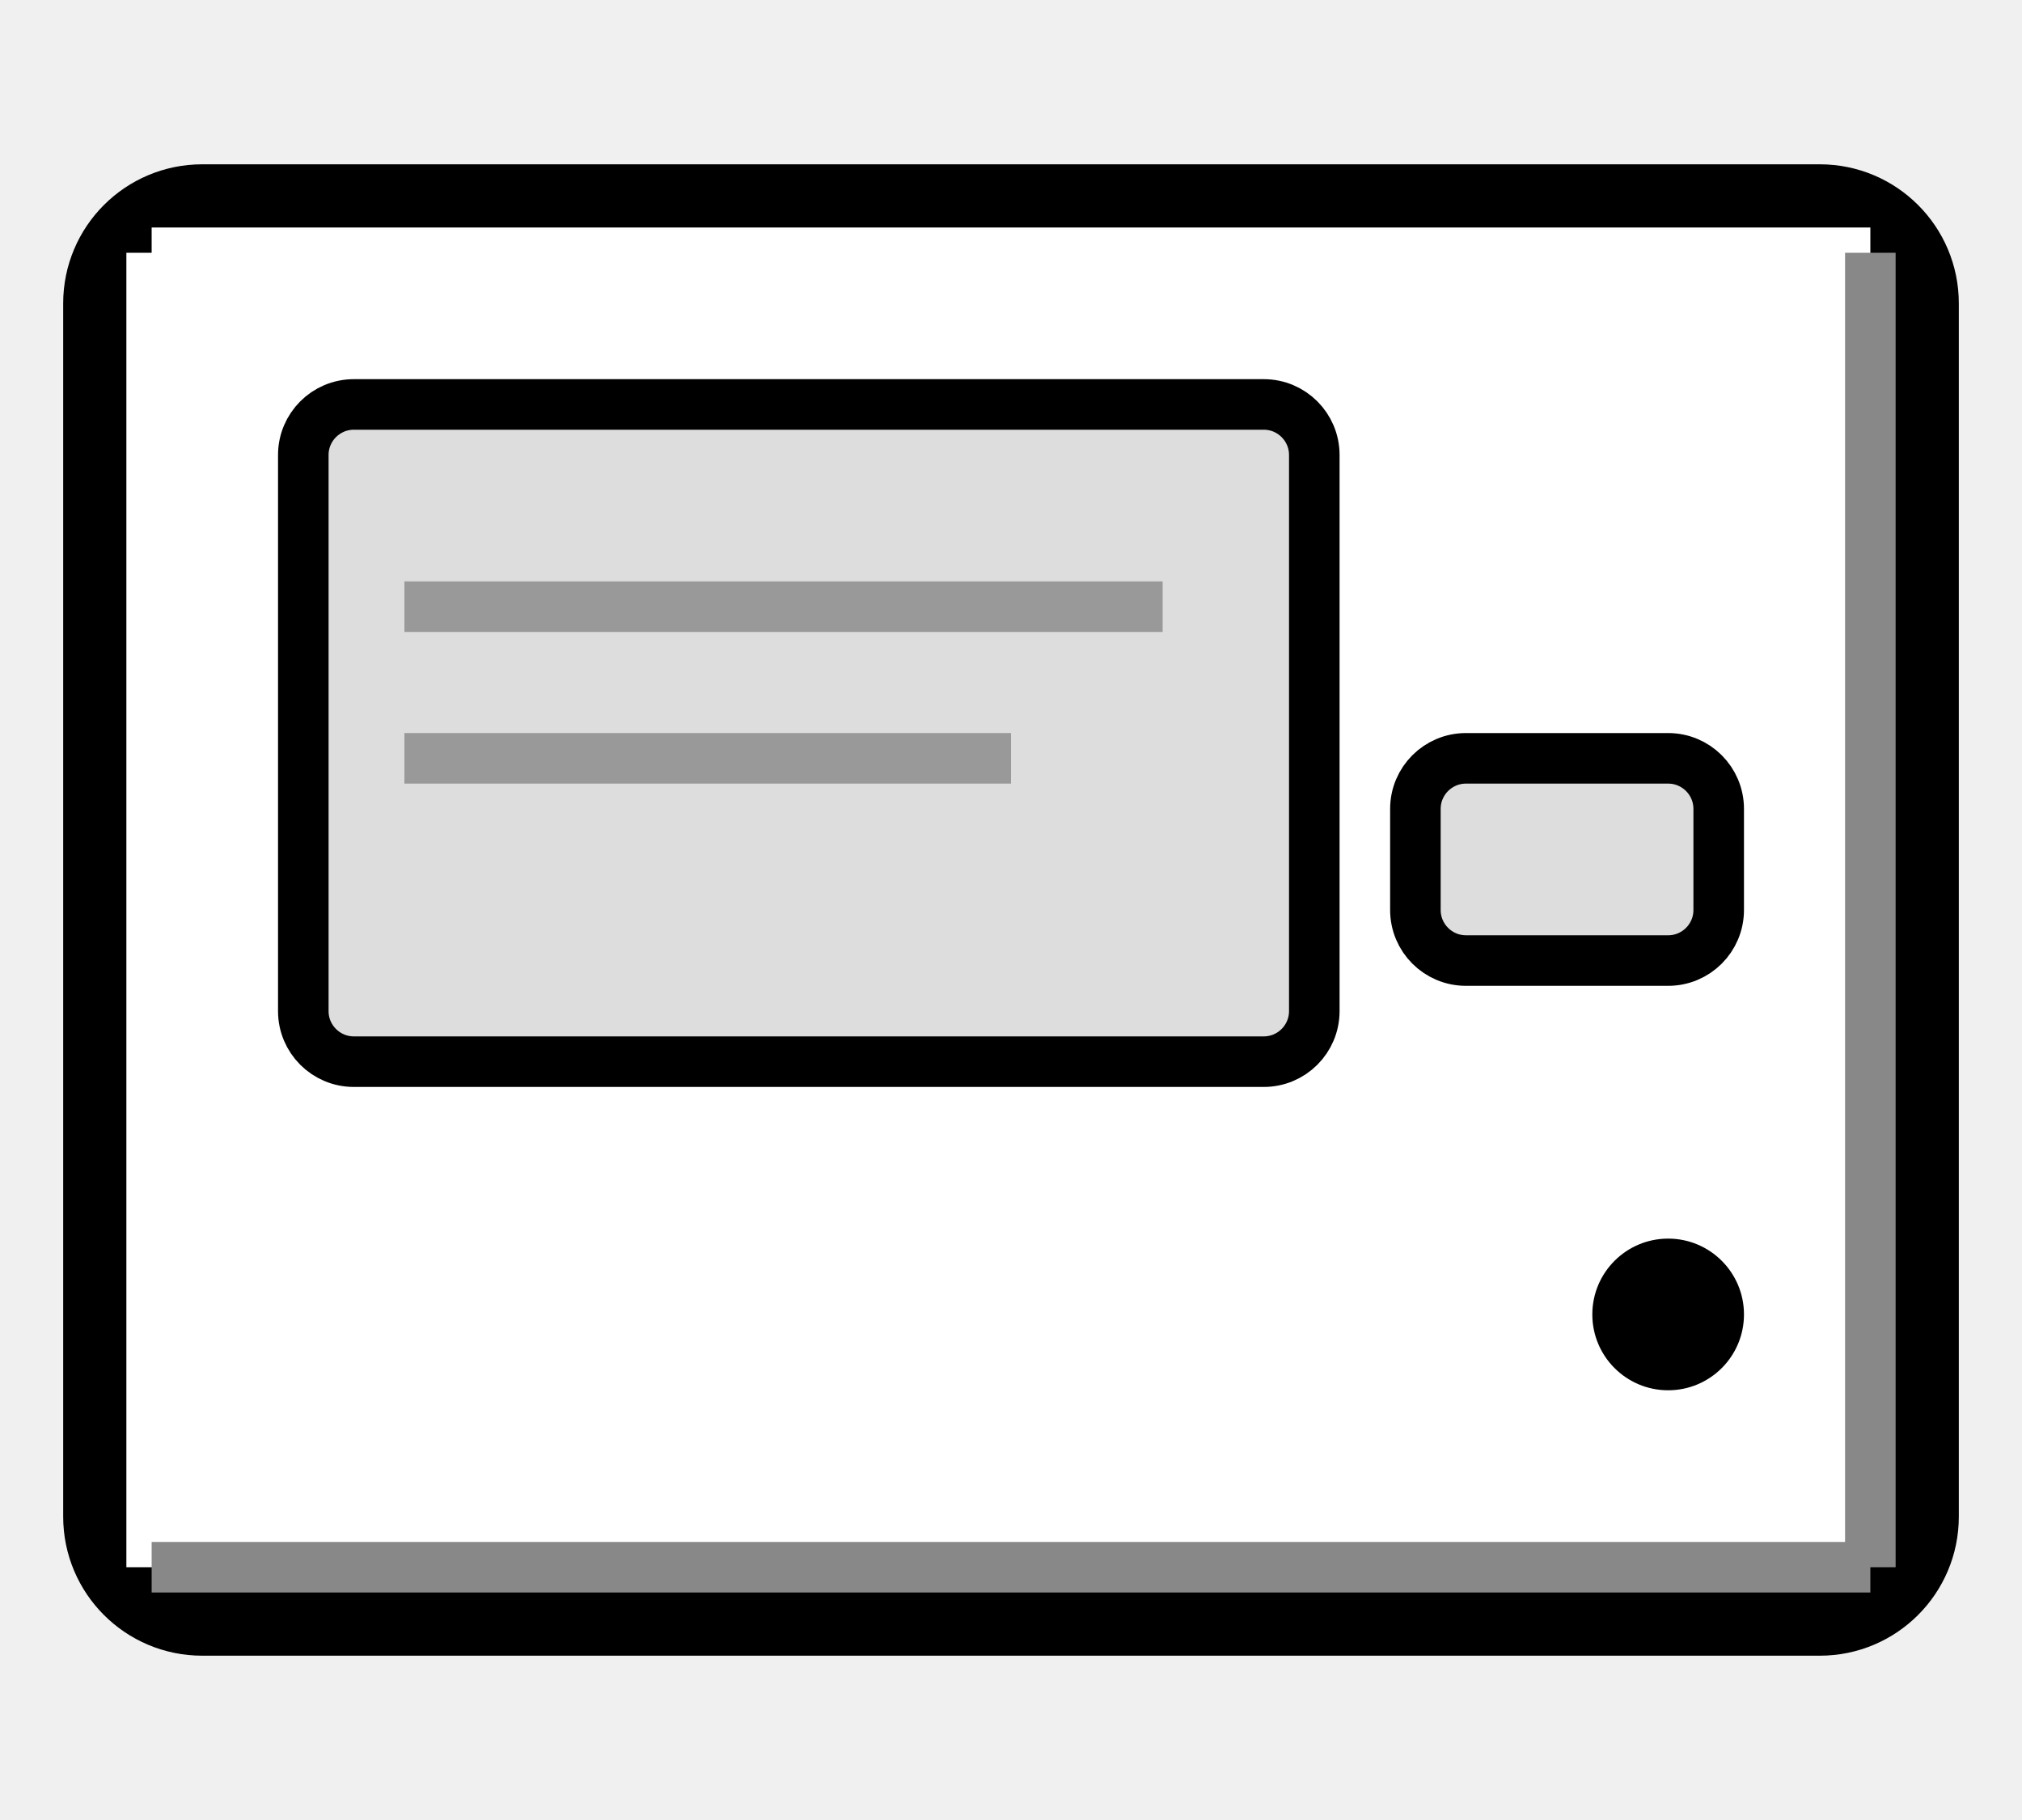
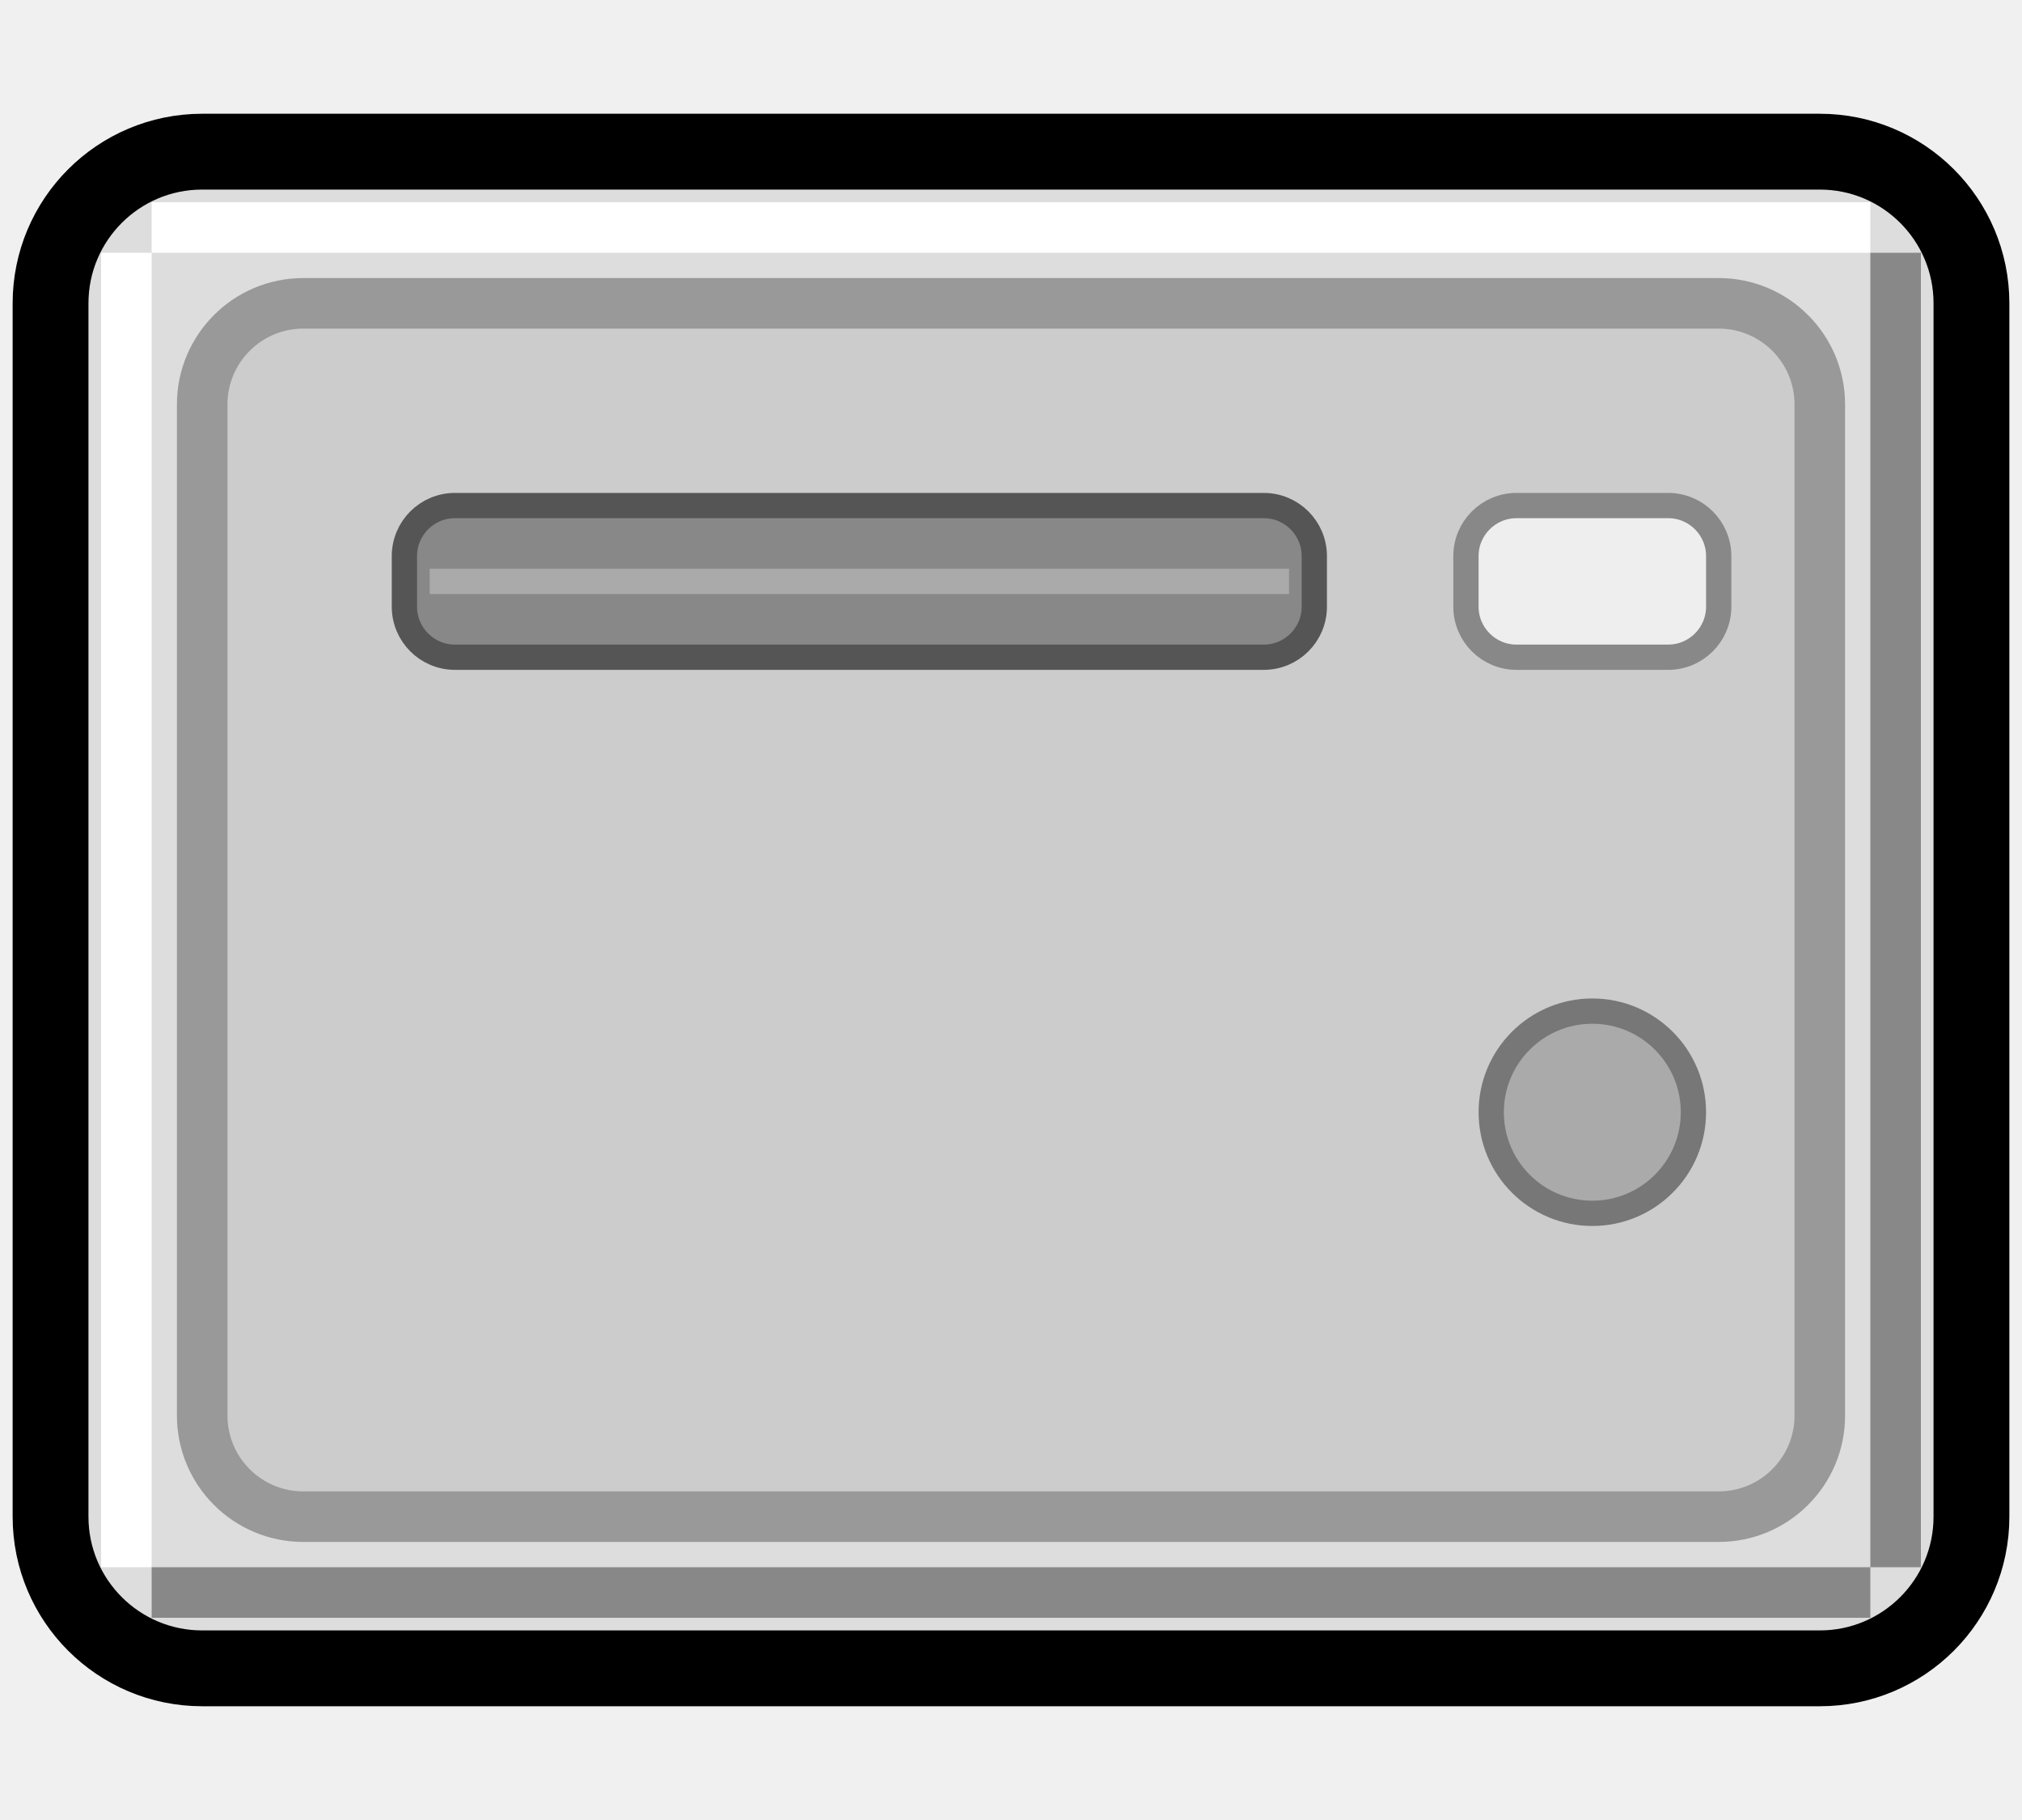
<svg xmlns="http://www.w3.org/2000/svg" viewBox="0 0 40 36" width="40" height="36">
-   <rect x="2" y="4" width="36" height="28" rx="2" fill="#fff" stroke="#000" stroke-width="1.5" />
-   <line x1="3" y1="5" x2="37" y2="5" stroke="#fff" stroke-width="1" />
-   <line x1="3" y1="5" x2="3" y2="31" stroke="#fff" stroke-width="1" />
-   <line x1="37" y1="5" x2="37" y2="31" stroke="#888" stroke-width="1" />
-   <line x1="3" y1="31" x2="37" y2="31" stroke="#888" stroke-width="1" />
-   <rect x="6" y="8" width="20" height="13" rx="1" fill="#ddd" stroke="#000" stroke-width="1" />
-   <line x1="8" y1="12" x2="23" y2="12" stroke="#999" stroke-width="1" />
-   <line x1="8" y1="15" x2="20" y2="15" stroke="#999" stroke-width="1" />
-   <rect x="28" y="15" width="6" height="4" rx="1" fill="#ddd" stroke="#000" stroke-width="1" />
-   <circle cx="33" cy="26" r="1.5" fill="#000" />
+   <rect x="1" y="3" width="38" height="30" rx="3" fill="#ddd" stroke="#000" stroke-width="1.5" />
+   <line x1="3" y1="4.5" x2="37" y2="4.5" stroke="#fff" stroke-width="1" />
+   <line x1="2.5" y1="5" x2="2.5" y2="31" stroke="#fff" stroke-width="1" />
+   <line x1="37.5" y1="5" x2="37.5" y2="31" stroke="#888" stroke-width="1" />
+   <line x1="3" y1="31.5" x2="37" y2="31.5" stroke="#888" stroke-width="1" />
+   <rect x="4" y="6" width="32" height="24" rx="2" fill="#ccc" stroke="#999" stroke-width="1" />
+   <rect x="8" y="10" width="18" height="3" rx="1" fill="#888" stroke="#555" stroke-width="0.5" />
+   <line x1="8.5" y1="11.5" x2="25.5" y2="11.5" stroke="#aaa" stroke-width="0.5" />
+   <rect x="29" y="10" width="5" height="3" rx="1" fill="#eee" stroke="#888" stroke-width="0.5" />
+   <circle cx="31.5" cy="22" r="2" fill="#aaa" stroke="#777" stroke-width="0.5" />
</svg>
